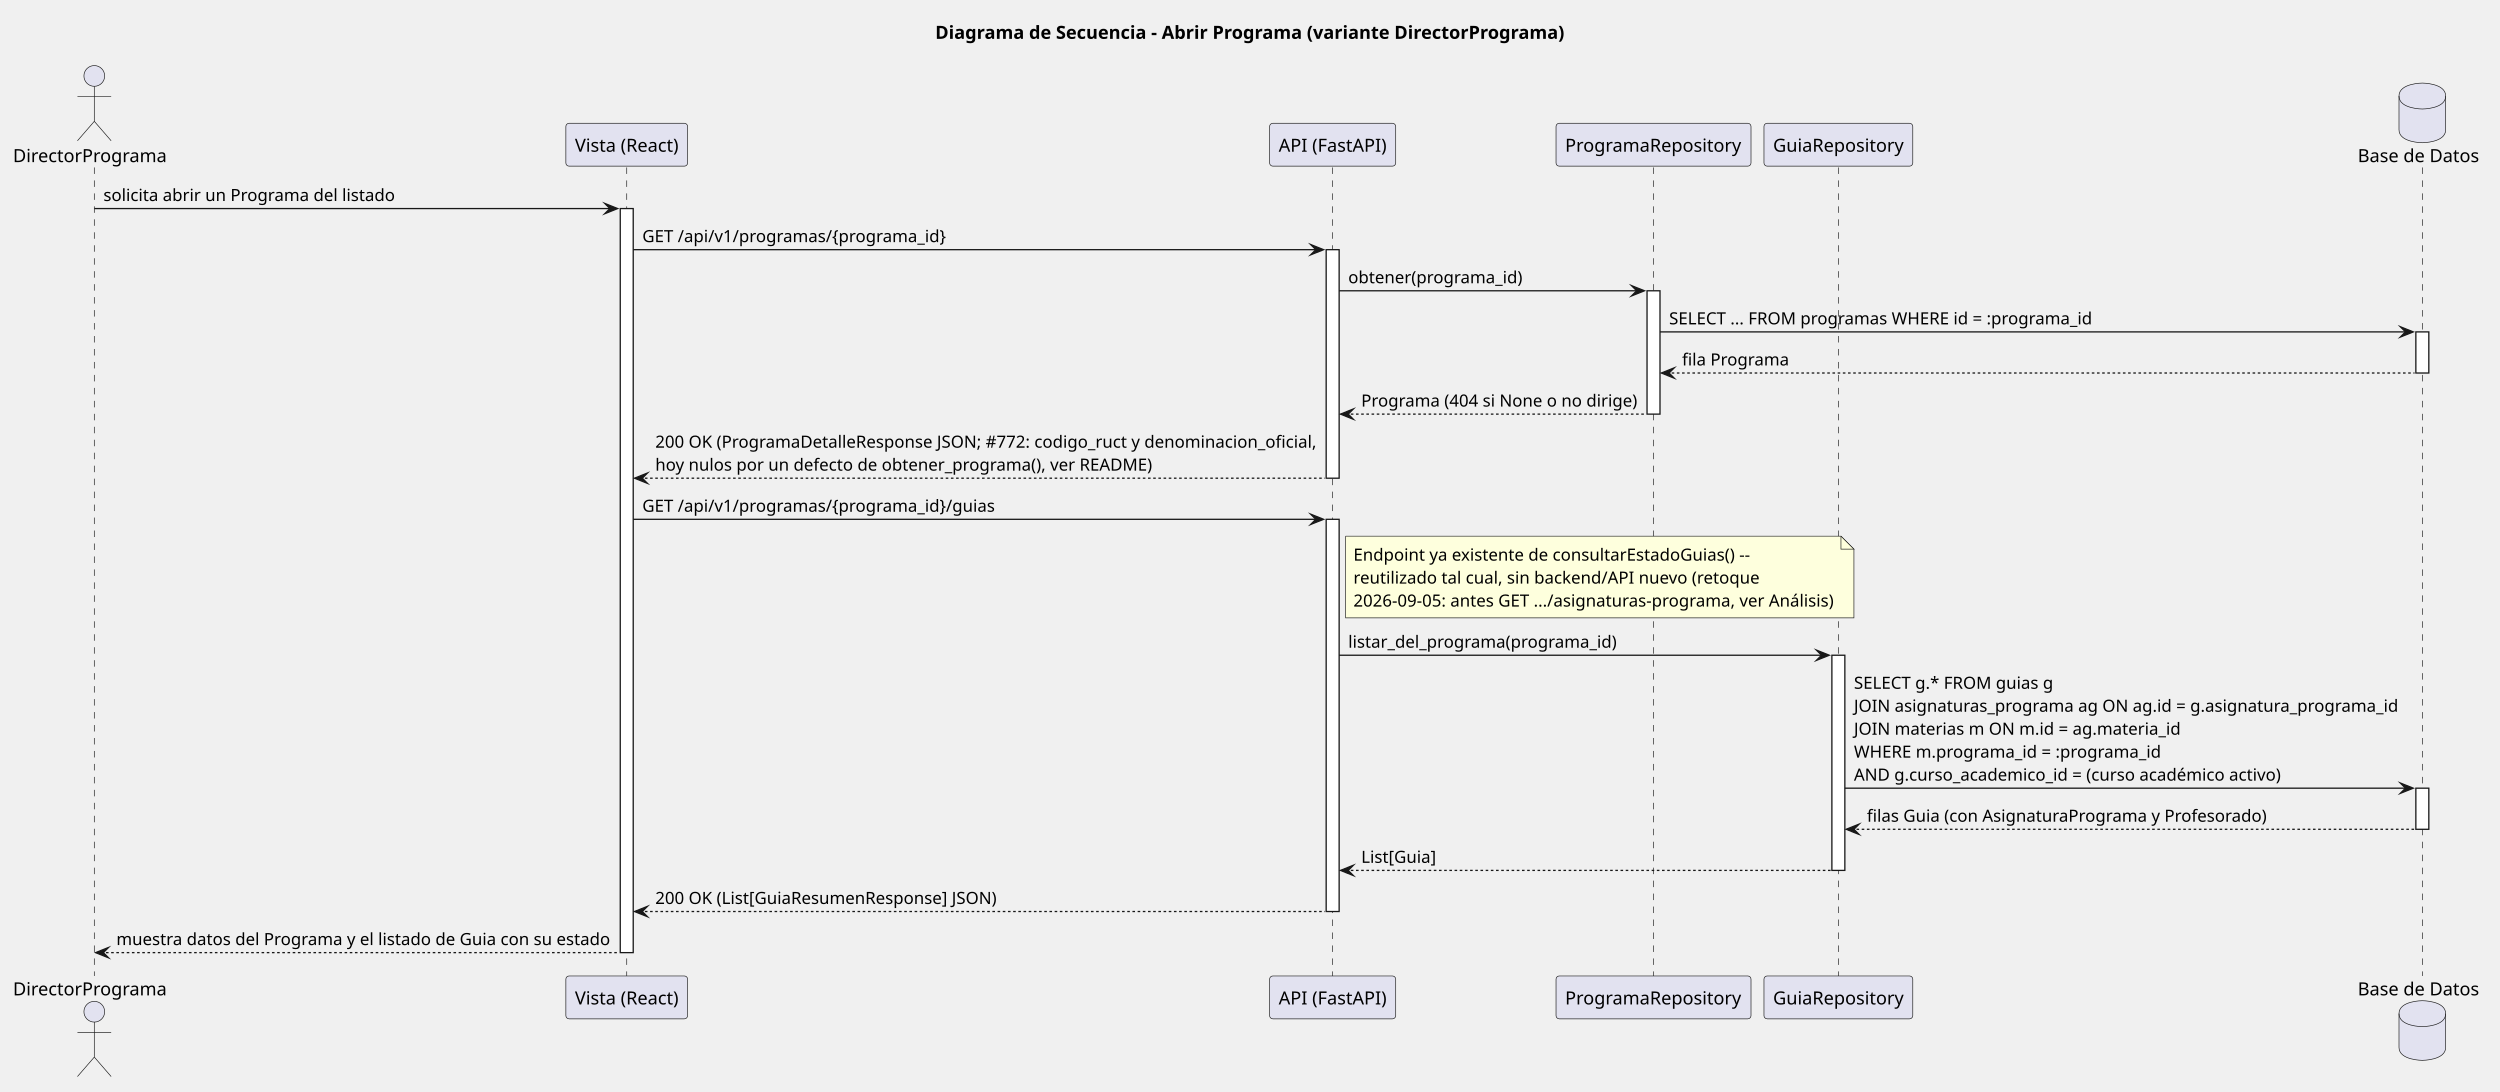
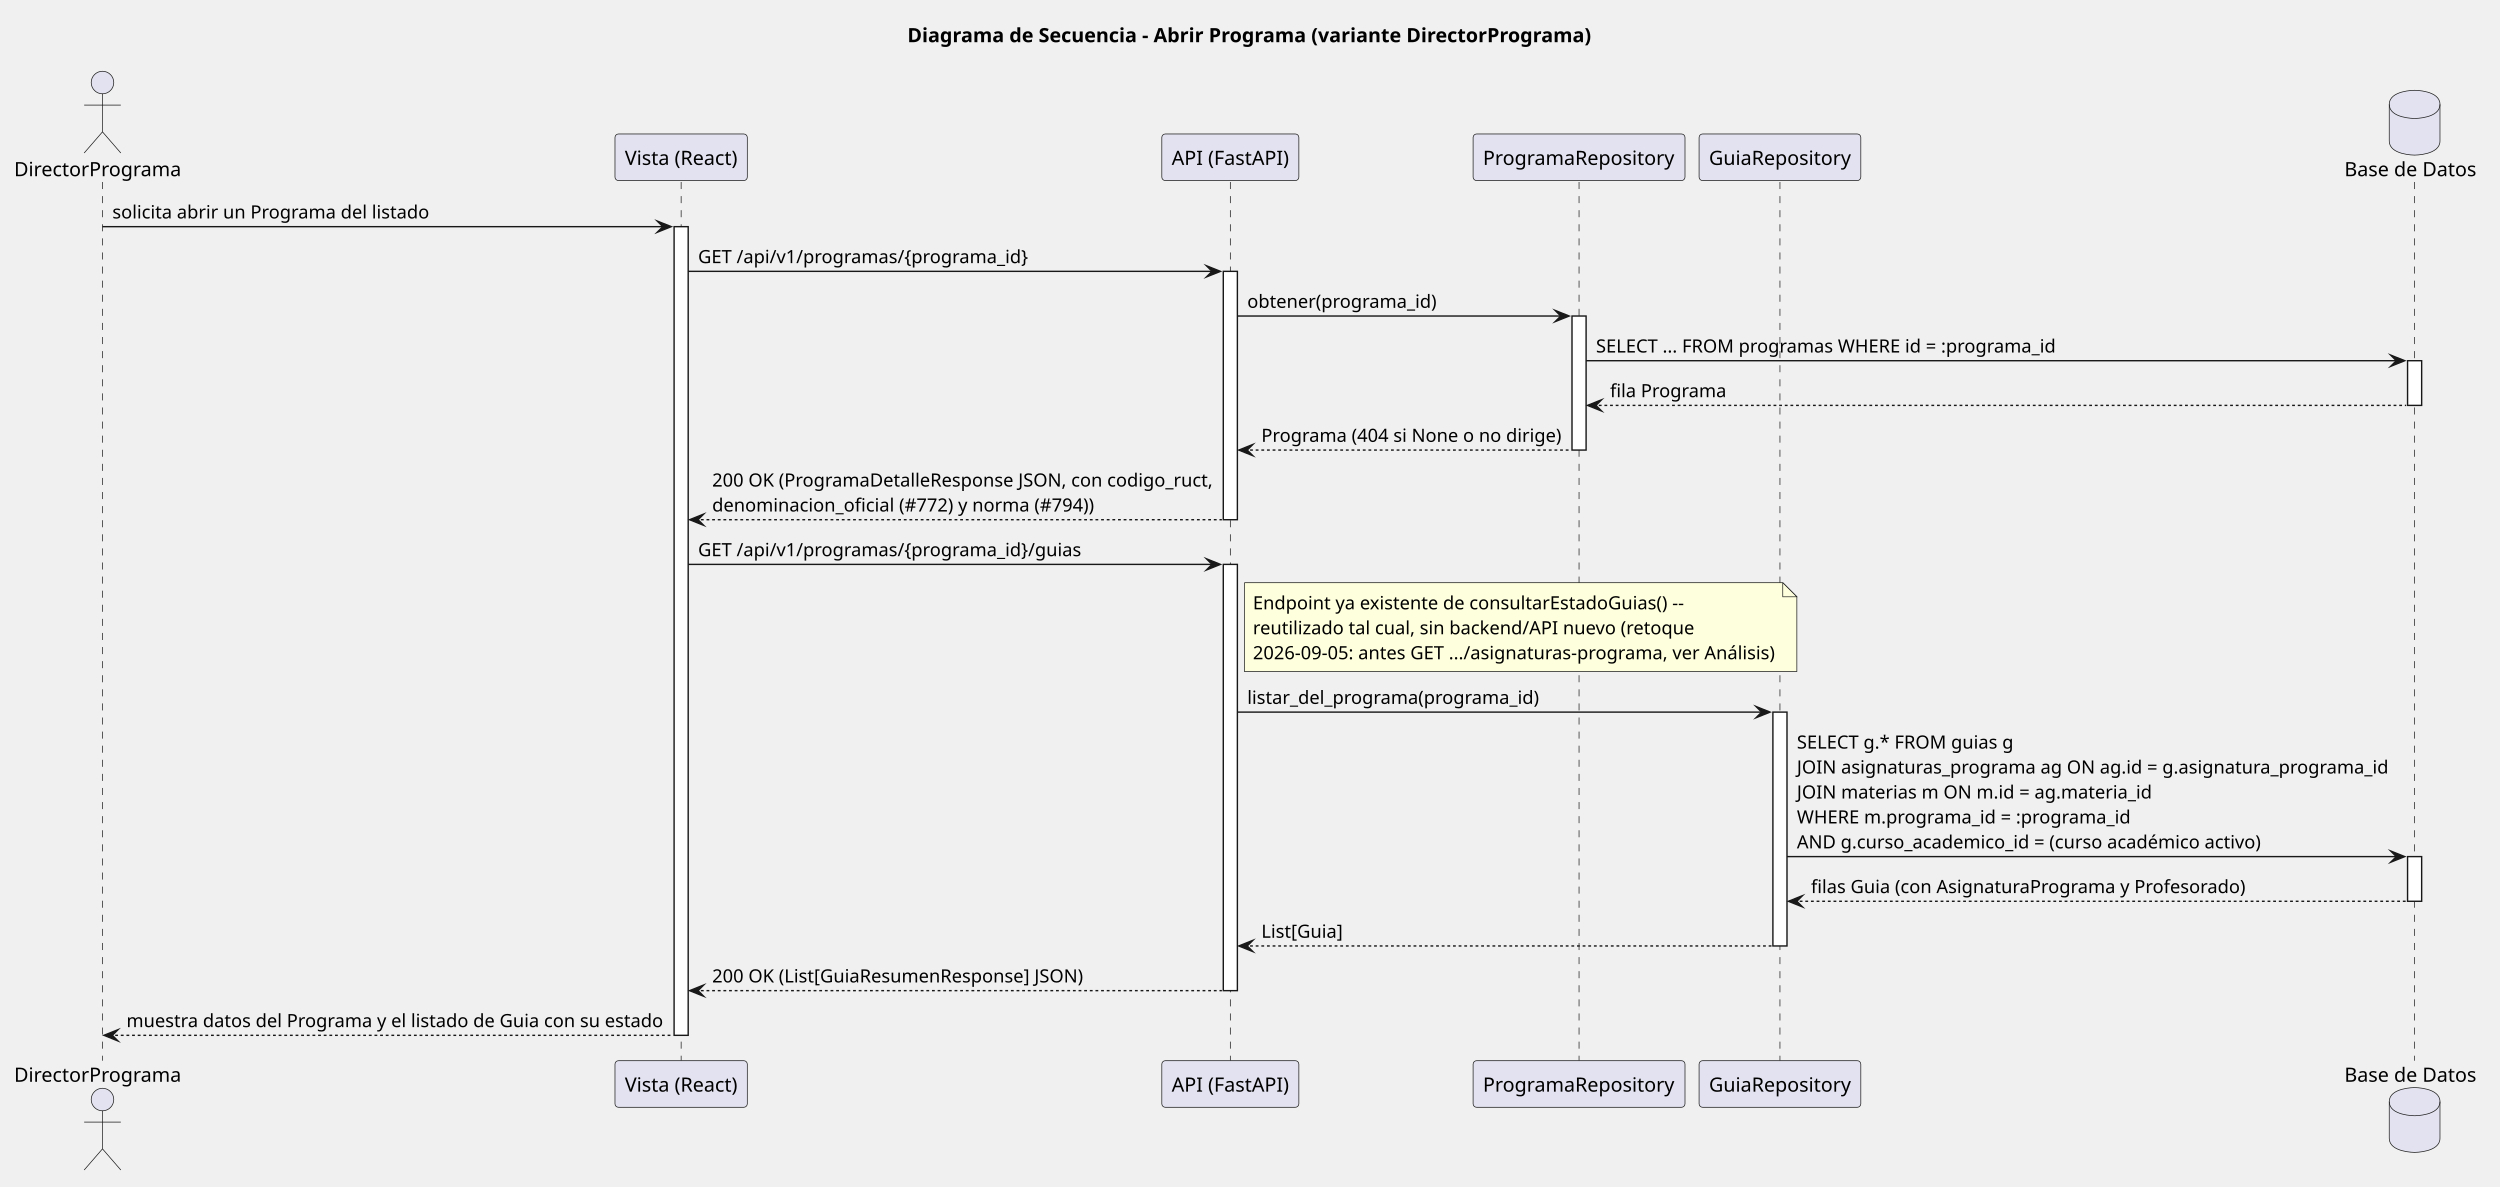
- <svg xmlns="http://www.w3.org/2000/svg" version="1.1" data-diagram-type="SEQUENCE" style="width:1928px;height:842px;background:#FFFFFF;" width="1928px" height="842px" viewBox="0 0 1928 842" zoomAndPan="magnify" preserveAspectRatio="none" contentStyleType="text/css">
+ <svg xmlns="http://www.w3.org/2000/svg" version="1.1" data-diagram-type="SEQUENCE" style="width:1774px;height:842px;background:#FFFFFF;" width="1774px" height="842px" viewBox="0 0 1774 842" zoomAndPan="magnify" preserveAspectRatio="none" contentStyleType="text/css">
  <defs />
  <g font-family="sans-serif" lengthAdjust="spacing">
    <g class="title" data-source-line="1">
-       <text x="721.238" y="29.966" fill="#000" font-size="14" textLength="484.454" font-weight="700">Diagrama de Secuencia - Abrir Programa (variante DirectorPrograma)</text>
+       <text x="643.888" y="29.966" fill="#000" font-size="14" textLength="484.454" font-weight="700">Diagrama de Secuencia - Abrir Programa (variante DirectorPrograma)</text>
    </g>
    <g>
      <rect x="69.224" y="129.136" width="8" height="623.532" fill="#000" fill-opacity="0" />
      <line x1="72.724" y1="129.136" x2="72.724" y2="752.668" style="stroke:#181818;stroke-width:0.5;stroke-dasharray:5,5;" />
    </g>
    <g>
      <rect x="479.839" y="129.136" width="8" height="623.532" fill="#000" fill-opacity="0" />
      <line x1="483.339" y1="129.136" x2="483.339" y2="752.668" style="stroke:#181818;stroke-width:0.5;stroke-dasharray:5,5;" />
    </g>
    <g>
      <rect x="478.339" y="160.842" width="10" height="573.826" fill="#FFF" style="stroke:#181818;stroke-width:1;" />
    </g>
    <g>
-       <rect x="1024.245" y="129.136" width="8" height="623.532" fill="#000" fill-opacity="0" />
-       <line x1="1027.745" y1="129.136" x2="1027.745" y2="752.668" style="stroke:#181818;stroke-width:0.5;stroke-dasharray:5,5;" />
+       <rect x="869.545" y="129.136" width="8" height="623.532" fill="#000" fill-opacity="0" />
+       <line x1="873.045" y1="129.136" x2="873.045" y2="752.668" style="stroke:#181818;stroke-width:0.5;stroke-dasharray:5,5;" />
    </g>
    <g>
-       <rect x="1022.745" y="192.548" width="10" height="176.236" fill="#FFF" style="stroke:#181818;stroke-width:1;" />
+       <rect x="868.045" y="192.548" width="10" height="176.236" fill="#FFF" style="stroke:#181818;stroke-width:1;" />
    </g>
    <g>
-       <rect x="1022.745" y="400.49" width="10" height="302.472" fill="#FFF" style="stroke:#181818;stroke-width:1;" />
+       <rect x="868.045" y="400.49" width="10" height="302.472" fill="#FFF" style="stroke:#181818;stroke-width:1;" />
    </g>
    <g>
-       <rect x="1271.692" y="129.136" width="8" height="623.532" fill="#000" fill-opacity="0" />
-       <line x1="1275.192" y1="129.136" x2="1275.192" y2="752.668" style="stroke:#181818;stroke-width:0.5;stroke-dasharray:5,5;" />
+       <rect x="1116.992" y="129.136" width="8" height="623.532" fill="#000" fill-opacity="0" />
+       <line x1="1120.492" y1="129.136" x2="1120.492" y2="752.668" style="stroke:#181818;stroke-width:0.5;stroke-dasharray:5,5;" />
    </g>
    <g>
-       <rect x="1270.192" y="224.254" width="10" height="95.118" fill="#FFF" style="stroke:#181818;stroke-width:1;" />
+       <rect x="1115.492" y="224.254" width="10" height="95.118" fill="#FFF" style="stroke:#181818;stroke-width:1;" />
    </g>
    <g>
-       <rect x="1414.251" y="129.136" width="8" height="623.532" fill="#000" fill-opacity="0" />
-       <line x1="1417.751" y1="129.136" x2="1417.751" y2="752.668" style="stroke:#181818;stroke-width:0.5;stroke-dasharray:5,5;" />
+       <rect x="1259.551" y="129.136" width="8" height="623.532" fill="#000" fill-opacity="0" />
+       <line x1="1263.051" y1="129.136" x2="1263.051" y2="752.668" style="stroke:#181818;stroke-width:0.5;stroke-dasharray:5,5;" />
    </g>
    <g>
-       <rect x="1412.751" y="505.314" width="10" height="165.942" fill="#FFF" style="stroke:#181818;stroke-width:1;" />
+       <rect x="1258.051" y="505.314" width="10" height="165.942" fill="#FFF" style="stroke:#181818;stroke-width:1;" />
    </g>
    <g>
-       <rect x="1864.607" y="129.136" width="8" height="623.532" fill="#000" fill-opacity="0" />
-       <line x1="1868.107" y1="129.136" x2="1868.107" y2="752.668" style="stroke:#181818;stroke-width:0.5;stroke-dasharray:5,5;" />
+       <rect x="1709.907" y="129.136" width="8" height="623.532" fill="#000" fill-opacity="0" />
+       <line x1="1713.407" y1="129.136" x2="1713.407" y2="752.668" style="stroke:#181818;stroke-width:0.5;stroke-dasharray:5,5;" />
    </g>
    <g>
-       <rect x="1863.107" y="255.96" width="10" height="31.706" fill="#FFF" style="stroke:#181818;stroke-width:1;" />
+       <rect x="1708.407" y="255.96" width="10" height="31.706" fill="#FFF" style="stroke:#181818;stroke-width:1;" />
    </g>
    <g>
-       <rect x="1863.107" y="607.844" width="10" height="31.706" fill="#FFF" style="stroke:#181818;stroke-width:1;" />
+       <rect x="1708.407" y="607.844" width="10" height="31.706" fill="#FFF" style="stroke:#181818;stroke-width:1;" />
    </g>
    <text x="10" y="125.034" fill="#000" font-size="14" textLength="119.448">DirectorPrograma</text>
    <ellipse cx="72.724" cy="58.568" rx="8" ry="8" fill="#E2E2F0" style="stroke:#181818;stroke-width:0.5;" />
    <path d="M72.724,66.568 L72.724,93.568 M59.724,74.568 L85.724,74.568 M72.724,93.568 L59.724,108.568 M72.724,93.568 L85.724,108.568" style="stroke:#181818;stroke-width:0.5;" fill="none" />
    <rect x="436.39" y="95.068" width="93.898" height="33.068" fill="#E2E2F0" style="stroke:#181818;stroke-width:0.5;" rx="2.5" ry="2.5" />
    <text x="443.39" y="117.034" fill="#000" font-size="14" textLength="79.898">Vista (React)</text>
-     <rect x="979.123" y="95.068" width="97.244" height="33.068" fill="#E2E2F0" style="stroke:#181818;stroke-width:0.5;" rx="2.5" ry="2.5" />
-     <text x="986.123" y="117.034" fill="#000" font-size="14" textLength="83.244">API (FastAPI)</text>
-     <rect x="1200.013" y="95.068" width="150.36" height="33.068" fill="#E2E2F0" style="stroke:#181818;stroke-width:0.5;" rx="2.5" ry="2.5" />
-     <text x="1207.013" y="117.034" fill="#000" font-size="14" textLength="136.36">ProgramaRepository</text>
-     <rect x="1360.372" y="95.068" width="114.758" height="33.068" fill="#E2E2F0" style="stroke:#181818;stroke-width:0.5;" rx="2.5" ry="2.5" />
-     <text x="1367.372" y="117.034" fill="#000" font-size="14" textLength="100.758">GuiaRepository</text>
-     <text x="1818.285" y="125.034" fill="#000" font-size="14" textLength="93.646">Base de Datos</text>
-     <path d="M1850.107,74.068 C1850.107,64.068 1868.107,64.068 1868.107,64.068 C1868.107,64.068 1886.107,64.068 1886.107,74.068 L1886.107,100.068 C1886.107,110.068 1868.107,110.068 1868.107,110.068 C1868.107,110.068 1850.107,110.068 1850.107,100.068 L1850.107,74.068" style="stroke:#181818;stroke-width:0.5;" fill="#E2E2F0" />
-     <path d="M1850.107,74.068 C1850.107,84.068 1868.107,84.068 1868.107,84.068 C1868.107,84.068 1886.107,84.068 1886.107,74.068" style="stroke:#181818;stroke-width:0.5;" fill="none" />
+     <rect x="824.423" y="95.068" width="97.244" height="33.068" fill="#E2E2F0" style="stroke:#181818;stroke-width:0.5;" rx="2.5" ry="2.5" />
+     <text x="831.423" y="117.034" fill="#000" font-size="14" textLength="83.244">API (FastAPI)</text>
+     <rect x="1045.313" y="95.068" width="150.36" height="33.068" fill="#E2E2F0" style="stroke:#181818;stroke-width:0.5;" rx="2.5" ry="2.5" />
+     <text x="1052.313" y="117.034" fill="#000" font-size="14" textLength="136.36">ProgramaRepository</text>
+     <rect x="1205.672" y="95.068" width="114.758" height="33.068" fill="#E2E2F0" style="stroke:#181818;stroke-width:0.5;" rx="2.5" ry="2.5" />
+     <text x="1212.672" y="117.034" fill="#000" font-size="14" textLength="100.758">GuiaRepository</text>
+     <text x="1663.584" y="125.034" fill="#000" font-size="14" textLength="93.646">Base de Datos</text>
+     <path d="M1695.407,74.068 C1695.407,64.068 1713.407,64.068 1713.407,64.068 C1713.407,64.068 1731.407,64.068 1731.407,74.068 L1731.407,100.068 C1731.407,110.068 1713.407,110.068 1713.407,110.068 C1713.407,110.068 1695.407,110.068 1695.407,100.068 L1695.407,74.068" style="stroke:#181818;stroke-width:0.5;" fill="#E2E2F0" />
+     <path d="M1695.407,74.068 C1695.407,84.068 1713.407,84.068 1713.407,84.068 C1713.407,84.068 1731.407,84.068 1731.407,74.068" style="stroke:#181818;stroke-width:0.5;" fill="none" />
    <text x="10" y="767.634" fill="#000" font-size="14" textLength="119.448">DirectorPrograma</text>
    <ellipse cx="72.724" cy="780.236" rx="8" ry="8" fill="#E2E2F0" style="stroke:#181818;stroke-width:0.5;" />
    <path d="M72.724,788.236 L72.724,815.236 M59.724,796.236 L85.724,796.236 M72.724,815.236 L59.724,830.236 M72.724,815.236 L85.724,830.236" style="stroke:#181818;stroke-width:0.5;" fill="none" />
    <rect x="436.39" y="752.668" width="93.898" height="33.068" fill="#E2E2F0" style="stroke:#181818;stroke-width:0.5;" rx="2.5" ry="2.5" />
    <text x="443.39" y="774.634" fill="#000" font-size="14" textLength="79.898">Vista (React)</text>
-     <rect x="979.123" y="752.668" width="97.244" height="33.068" fill="#E2E2F0" style="stroke:#181818;stroke-width:0.5;" rx="2.5" ry="2.5" />
-     <text x="986.123" y="774.634" fill="#000" font-size="14" textLength="83.244">API (FastAPI)</text>
-     <rect x="1200.013" y="752.668" width="150.36" height="33.068" fill="#E2E2F0" style="stroke:#181818;stroke-width:0.5;" rx="2.5" ry="2.5" />
-     <text x="1207.013" y="774.634" fill="#000" font-size="14" textLength="136.36">ProgramaRepository</text>
-     <rect x="1360.372" y="752.668" width="114.758" height="33.068" fill="#E2E2F0" style="stroke:#181818;stroke-width:0.5;" rx="2.5" ry="2.5" />
-     <text x="1367.372" y="774.634" fill="#000" font-size="14" textLength="100.758">GuiaRepository</text>
-     <text x="1818.285" y="767.634" fill="#000" font-size="14" textLength="93.646">Base de Datos</text>
-     <path d="M1850.107,781.736 C1850.107,771.736 1868.107,771.736 1868.107,771.736 C1868.107,771.736 1886.107,771.736 1886.107,781.736 L1886.107,807.736 C1886.107,817.736 1868.107,817.736 1868.107,817.736 C1868.107,817.736 1850.107,817.736 1850.107,807.736 L1850.107,781.736" style="stroke:#181818;stroke-width:0.5;" fill="#E2E2F0" />
-     <path d="M1850.107,781.736 C1850.107,791.736 1868.107,791.736 1868.107,791.736 C1868.107,791.736 1886.107,791.736 1886.107,781.736" style="stroke:#181818;stroke-width:0.5;" fill="none" />
+     <rect x="824.423" y="752.668" width="97.244" height="33.068" fill="#E2E2F0" style="stroke:#181818;stroke-width:0.5;" rx="2.5" ry="2.5" />
+     <text x="831.423" y="774.634" fill="#000" font-size="14" textLength="83.244">API (FastAPI)</text>
+     <rect x="1045.313" y="752.668" width="150.36" height="33.068" fill="#E2E2F0" style="stroke:#181818;stroke-width:0.5;" rx="2.5" ry="2.5" />
+     <text x="1052.313" y="774.634" fill="#000" font-size="14" textLength="136.36">ProgramaRepository</text>
+     <rect x="1205.672" y="752.668" width="114.758" height="33.068" fill="#E2E2F0" style="stroke:#181818;stroke-width:0.5;" rx="2.5" ry="2.5" />
+     <text x="1212.672" y="774.634" fill="#000" font-size="14" textLength="100.758">GuiaRepository</text>
+     <text x="1663.584" y="767.634" fill="#000" font-size="14" textLength="93.646">Base de Datos</text>
+     <path d="M1695.407,781.736 C1695.407,771.736 1713.407,771.736 1713.407,771.736 C1713.407,771.736 1731.407,771.736 1731.407,781.736 L1731.407,807.736 C1731.407,817.736 1713.407,817.736 1713.407,817.736 C1713.407,817.736 1695.407,817.736 1695.407,807.736 L1695.407,781.736" style="stroke:#181818;stroke-width:0.5;" fill="#E2E2F0" />
+     <path d="M1695.407,781.736 C1695.407,791.736 1713.407,791.736 1713.407,791.736 C1713.407,791.736 1731.407,791.736 1731.407,781.736" style="stroke:#181818;stroke-width:0.5;" fill="none" />
    <polygon points="466.339,156.842,476.339,160.842,466.339,164.842,470.339,160.842" fill="#181818" style="stroke:#181818;stroke-width:1;stroke-linejoin:miter;stroke-miterlimit:10;" />
    <line x1="72.724" y1="160.842" x2="472.339" y2="160.842" style="stroke:#181818;stroke-width:1;" />
    <text x="79.724" y="155.033" fill="#000" font-size="13" textLength="225.394">solicita abrir un Programa del listado</text>
-     <polygon points="1010.745,188.548,1020.745,192.548,1010.745,196.548,1014.745,192.548" fill="#181818" style="stroke:#181818;stroke-width:1;stroke-linejoin:miter;stroke-miterlimit:10;" />
-     <line x1="488.339" y1="192.548" x2="1016.745" y2="192.548" style="stroke:#181818;stroke-width:1;" />
+     <polygon points="856.045,188.548,866.045,192.548,856.045,196.548,860.045,192.548" fill="#181818" style="stroke:#181818;stroke-width:1;stroke-linejoin:miter;stroke-miterlimit:10;" />
+     <line x1="488.339" y1="192.548" x2="862.045" y2="192.548" style="stroke:#181818;stroke-width:1;" />
    <text x="495.339" y="186.739" fill="#000" font-size="13" textLength="235.222">GET /api/v1/programas/{programa_id}</text>
-     <polygon points="1258.192,220.254,1268.192,224.254,1258.192,228.254,1262.192,224.254" fill="#181818" style="stroke:#181818;stroke-width:1;stroke-linejoin:miter;stroke-miterlimit:10;" />
-     <line x1="1032.745" y1="224.254" x2="1264.192" y2="224.254" style="stroke:#181818;stroke-width:1;" />
-     <text x="1039.745" y="218.445" fill="#000" font-size="13" textLength="134.875">obtener(programa_id)</text>
-     <polygon points="1851.107,251.96,1861.107,255.96,1851.107,259.96,1855.107,255.96" fill="#181818" style="stroke:#181818;stroke-width:1;stroke-linejoin:miter;stroke-miterlimit:10;" />
-     <line x1="1280.192" y1="255.96" x2="1857.107" y2="255.96" style="stroke:#181818;stroke-width:1;" />
-     <text x="1287.192" y="250.151" fill="#000" font-size="13" textLength="327.288">SELECT ... FROM programas WHERE id = :programa_id</text>
-     <polygon points="1291.192,283.666,1281.192,287.666,1291.192,291.666,1287.192,287.666" fill="#181818" style="stroke:#181818;stroke-width:1;stroke-linejoin:miter;stroke-miterlimit:10;" />
-     <line x1="1285.192" y1="287.666" x2="1862.107" y2="287.666" style="stroke:#181818;stroke-width:1;stroke-dasharray:2,2;" />
-     <text x="1297.192" y="281.857" fill="#000" font-size="13" textLength="83.057">fila Programa</text>
-     <polygon points="1043.745,315.372,1033.745,319.372,1043.745,323.372,1039.745,319.372" fill="#181818" style="stroke:#181818;stroke-width:1;stroke-linejoin:miter;stroke-miterlimit:10;" />
-     <line x1="1037.745" y1="319.372" x2="1269.192" y2="319.372" style="stroke:#181818;stroke-width:1;stroke-dasharray:2,2;" />
-     <text x="1049.745" y="313.563" fill="#000" font-size="13" textLength="213.447">Programa (404 si None o no dirige)</text>
+     <polygon points="1103.492,220.254,1113.492,224.254,1103.492,228.254,1107.492,224.254" fill="#181818" style="stroke:#181818;stroke-width:1;stroke-linejoin:miter;stroke-miterlimit:10;" />
+     <line x1="878.045" y1="224.254" x2="1109.492" y2="224.254" style="stroke:#181818;stroke-width:1;" />
+     <text x="885.045" y="218.445" fill="#000" font-size="13" textLength="134.875">obtener(programa_id)</text>
+     <polygon points="1696.407,251.96,1706.407,255.96,1696.407,259.96,1700.407,255.96" fill="#181818" style="stroke:#181818;stroke-width:1;stroke-linejoin:miter;stroke-miterlimit:10;" />
+     <line x1="1125.492" y1="255.96" x2="1702.407" y2="255.96" style="stroke:#181818;stroke-width:1;" />
+     <text x="1132.492" y="250.151" fill="#000" font-size="13" textLength="327.288">SELECT ... FROM programas WHERE id = :programa_id</text>
+     <polygon points="1136.492,283.666,1126.492,287.666,1136.492,291.666,1132.492,287.666" fill="#181818" style="stroke:#181818;stroke-width:1;stroke-linejoin:miter;stroke-miterlimit:10;" />
+     <line x1="1130.492" y1="287.666" x2="1707.407" y2="287.666" style="stroke:#181818;stroke-width:1;stroke-dasharray:2,2;" />
+     <text x="1142.492" y="281.857" fill="#000" font-size="13" textLength="83.057">fila Programa</text>
+     <polygon points="889.045,315.372,879.045,319.372,889.045,323.372,885.045,319.372" fill="#181818" style="stroke:#181818;stroke-width:1;stroke-linejoin:miter;stroke-miterlimit:10;" />
+     <line x1="883.045" y1="319.372" x2="1114.492" y2="319.372" style="stroke:#181818;stroke-width:1;stroke-dasharray:2,2;" />
+     <text x="895.045" y="313.563" fill="#000" font-size="13" textLength="213.447">Programa (404 si None o no dirige)</text>
    <polygon points="499.339,364.784,489.339,368.784,499.339,372.784,495.339,368.784" fill="#181818" style="stroke:#181818;stroke-width:1;stroke-linejoin:miter;stroke-miterlimit:10;" />
-     <line x1="493.339" y1="368.784" x2="1021.745" y2="368.784" style="stroke:#181818;stroke-width:1;stroke-dasharray:2,2;" />
-     <text x="505.339" y="345.269" fill="#000" font-size="13" textLength="510.406">200 OK (ProgramaDetalleResponse JSON; #772: codigo_ruct y denominacion_oficial,</text>
-     <text x="505.339" y="362.975" fill="#000" font-size="13" textLength="383.981">hoy nulos por un defecto de obtener_programa(), ver README)</text>
-     <polygon points="1010.745,396.49,1020.745,400.49,1010.745,404.49,1014.745,400.49" fill="#181818" style="stroke:#181818;stroke-width:1;stroke-linejoin:miter;stroke-miterlimit:10;" />
-     <line x1="488.339" y1="400.49" x2="1016.745" y2="400.49" style="stroke:#181818;stroke-width:1;" />
+     <line x1="493.339" y1="368.784" x2="867.045" y2="368.784" style="stroke:#181818;stroke-width:1;stroke-dasharray:2,2;" />
+     <text x="505.339" y="345.269" fill="#000" font-size="13" textLength="355.706">200 OK (ProgramaDetalleResponse JSON, con codigo_ruct,</text>
+     <text x="505.339" y="362.975" fill="#000" font-size="13" textLength="271.037">denominacion_oficial (#772) y norma (#794))</text>
+     <polygon points="856.045,396.49,866.045,400.49,856.045,404.49,860.045,400.49" fill="#181818" style="stroke:#181818;stroke-width:1;stroke-linejoin:miter;stroke-miterlimit:10;" />
+     <line x1="488.339" y1="400.49" x2="862.045" y2="400.49" style="stroke:#181818;stroke-width:1;" />
    <text x="495.339" y="394.681" fill="#000" font-size="13" textLength="272.961">GET /api/v1/programas/{programa_id}/guias</text>
-     <path d="M1037.745,413.49 L1037.745,476.49 L1429.745,476.49 L1429.745,423.49 L1419.745,413.49 L1037.745,413.49" style="stroke:#181818;stroke-width:0.5;" fill="#FEFFDD" />
-     <path d="M1419.745,413.49 L1419.745,423.49 L1429.745,423.49 L1419.745,413.49" style="stroke:#181818;stroke-width:0.5;" fill="#FEFFDD" />
-     <text x="1043.745" y="432.387" fill="#000" font-size="13" textLength="306.176">Endpoint ya existente de consultarEstadoGuias() --</text>
-     <text x="1043.745" y="450.093" fill="#000" font-size="13" textLength="314.028">reutilizado tal cual, sin backend/API nuevo (retoque</text>
-     <text x="1043.745" y="467.799" fill="#000" font-size="13" textLength="371.202">2026-09-05: antes GET .../asignaturas-programa, ver Análisis)</text>
-     <polygon points="1400.751,501.314,1410.751,505.314,1400.751,509.314,1404.751,505.314" fill="#181818" style="stroke:#181818;stroke-width:1;stroke-linejoin:miter;stroke-miterlimit:10;" />
-     <line x1="1032.745" y1="505.314" x2="1406.751" y2="505.314" style="stroke:#181818;stroke-width:1;" />
-     <text x="1039.745" y="499.505" fill="#000" font-size="13" textLength="208.104">listar_del_programa(programa_id)</text>
-     <polygon points="1851.107,603.844,1861.107,607.844,1851.107,611.844,1855.107,607.844" fill="#181818" style="stroke:#181818;stroke-width:1;stroke-linejoin:miter;stroke-miterlimit:10;" />
-     <line x1="1422.751" y1="607.844" x2="1857.107" y2="607.844" style="stroke:#181818;stroke-width:1;" />
-     <text x="1429.751" y="531.211" fill="#000" font-size="13" textLength="153.686">SELECT g.* FROM guias g</text>
-     <text x="1429.751" y="548.917" fill="#000" font-size="13" textLength="421.356">JOIN asignaturas_programa ag ON ag.id = g.asignatura_programa_id</text>
-     <text x="1429.751" y="566.623" fill="#000" font-size="13" textLength="251.979">JOIN materias m ON m.id = ag.materia_id</text>
-     <text x="1429.751" y="584.329" fill="#000" font-size="13" textLength="237.874">WHERE m.programa_id = :programa_id</text>
-     <text x="1429.751" y="602.035" fill="#000" font-size="13" textLength="329.238">AND g.curso_academico_id = (curso académico activo)</text>
-     <polygon points="1433.751,635.55,1423.751,639.55,1433.751,643.55,1429.751,639.55" fill="#181818" style="stroke:#181818;stroke-width:1;stroke-linejoin:miter;stroke-miterlimit:10;" />
-     <line x1="1427.751" y1="639.55" x2="1862.107" y2="639.55" style="stroke:#181818;stroke-width:1;stroke-dasharray:2,2;" />
-     <text x="1439.751" y="633.741" fill="#000" font-size="13" textLength="309.634">filas Guia (con AsignaturaPrograma y Profesorado)</text>
-     <polygon points="1043.745,667.256,1033.745,671.256,1043.745,675.256,1039.745,671.256" fill="#181818" style="stroke:#181818;stroke-width:1;stroke-linejoin:miter;stroke-miterlimit:10;" />
-     <line x1="1037.745" y1="671.256" x2="1411.751" y2="671.256" style="stroke:#181818;stroke-width:1;stroke-dasharray:2,2;" />
-     <text x="1049.745" y="665.447" fill="#000" font-size="13" textLength="57.785">List[Guia]</text>
+     <path d="M883.045,413.49 L883.045,476.49 L1275.045,476.49 L1275.045,423.49 L1265.045,413.49 L883.045,413.49" style="stroke:#181818;stroke-width:0.5;" fill="#FEFFDD" />
+     <path d="M1265.045,413.49 L1265.045,423.49 L1275.045,423.49 L1265.045,413.49" style="stroke:#181818;stroke-width:0.5;" fill="#FEFFDD" />
+     <text x="889.045" y="432.387" fill="#000" font-size="13" textLength="306.176">Endpoint ya existente de consultarEstadoGuias() --</text>
+     <text x="889.045" y="450.093" fill="#000" font-size="13" textLength="314.028">reutilizado tal cual, sin backend/API nuevo (retoque</text>
+     <text x="889.045" y="467.799" fill="#000" font-size="13" textLength="371.202">2026-09-05: antes GET .../asignaturas-programa, ver Análisis)</text>
+     <polygon points="1246.051,501.314,1256.051,505.314,1246.051,509.314,1250.051,505.314" fill="#181818" style="stroke:#181818;stroke-width:1;stroke-linejoin:miter;stroke-miterlimit:10;" />
+     <line x1="878.045" y1="505.314" x2="1252.051" y2="505.314" style="stroke:#181818;stroke-width:1;" />
+     <text x="885.045" y="499.505" fill="#000" font-size="13" textLength="208.104">listar_del_programa(programa_id)</text>
+     <polygon points="1696.407,603.844,1706.407,607.844,1696.407,611.844,1700.407,607.844" fill="#181818" style="stroke:#181818;stroke-width:1;stroke-linejoin:miter;stroke-miterlimit:10;" />
+     <line x1="1268.051" y1="607.844" x2="1702.407" y2="607.844" style="stroke:#181818;stroke-width:1;" />
+     <text x="1275.051" y="531.211" fill="#000" font-size="13" textLength="153.686">SELECT g.* FROM guias g</text>
+     <text x="1275.051" y="548.917" fill="#000" font-size="13" textLength="421.356">JOIN asignaturas_programa ag ON ag.id = g.asignatura_programa_id</text>
+     <text x="1275.051" y="566.623" fill="#000" font-size="13" textLength="251.979">JOIN materias m ON m.id = ag.materia_id</text>
+     <text x="1275.051" y="584.329" fill="#000" font-size="13" textLength="237.874">WHERE m.programa_id = :programa_id</text>
+     <text x="1275.051" y="602.035" fill="#000" font-size="13" textLength="329.238">AND g.curso_academico_id = (curso académico activo)</text>
+     <polygon points="1279.051,635.55,1269.051,639.55,1279.051,643.55,1275.051,639.55" fill="#181818" style="stroke:#181818;stroke-width:1;stroke-linejoin:miter;stroke-miterlimit:10;" />
+     <line x1="1273.051" y1="639.55" x2="1707.407" y2="639.55" style="stroke:#181818;stroke-width:1;stroke-dasharray:2,2;" />
+     <text x="1285.051" y="633.741" fill="#000" font-size="13" textLength="309.634">filas Guia (con AsignaturaPrograma y Profesorado)</text>
+     <polygon points="889.045,667.256,879.045,671.256,889.045,675.256,885.045,671.256" fill="#181818" style="stroke:#181818;stroke-width:1;stroke-linejoin:miter;stroke-miterlimit:10;" />
+     <line x1="883.045" y1="671.256" x2="1257.051" y2="671.256" style="stroke:#181818;stroke-width:1;stroke-dasharray:2,2;" />
+     <text x="895.045" y="665.447" fill="#000" font-size="13" textLength="57.785">List[Guia]</text>
    <polygon points="499.339,698.962,489.339,702.962,499.339,706.962,495.339,702.962" fill="#181818" style="stroke:#181818;stroke-width:1;stroke-linejoin:miter;stroke-miterlimit:10;" />
-     <line x1="493.339" y1="702.962" x2="1021.745" y2="702.962" style="stroke:#181818;stroke-width:1;stroke-dasharray:2,2;" />
+     <line x1="493.339" y1="702.962" x2="867.045" y2="702.962" style="stroke:#181818;stroke-width:1;stroke-dasharray:2,2;" />
    <text x="505.339" y="697.153" fill="#000" font-size="13" textLength="263.25">200 OK (List[GuiaResumenResponse] JSON)</text>
    <polygon points="83.724,730.668,73.724,734.668,83.724,738.668,79.724,734.668" fill="#181818" style="stroke:#181818;stroke-width:1;stroke-linejoin:miter;stroke-miterlimit:10;" />
    <line x1="77.724" y1="734.668" x2="477.339" y2="734.668" style="stroke:#181818;stroke-width:1;stroke-dasharray:2,2;" />
    <text x="89.724" y="728.859" fill="#000" font-size="13" textLength="381.615">muestra datos del Programa y el listado de Guia con su estado</text>
  </g>
</svg>
